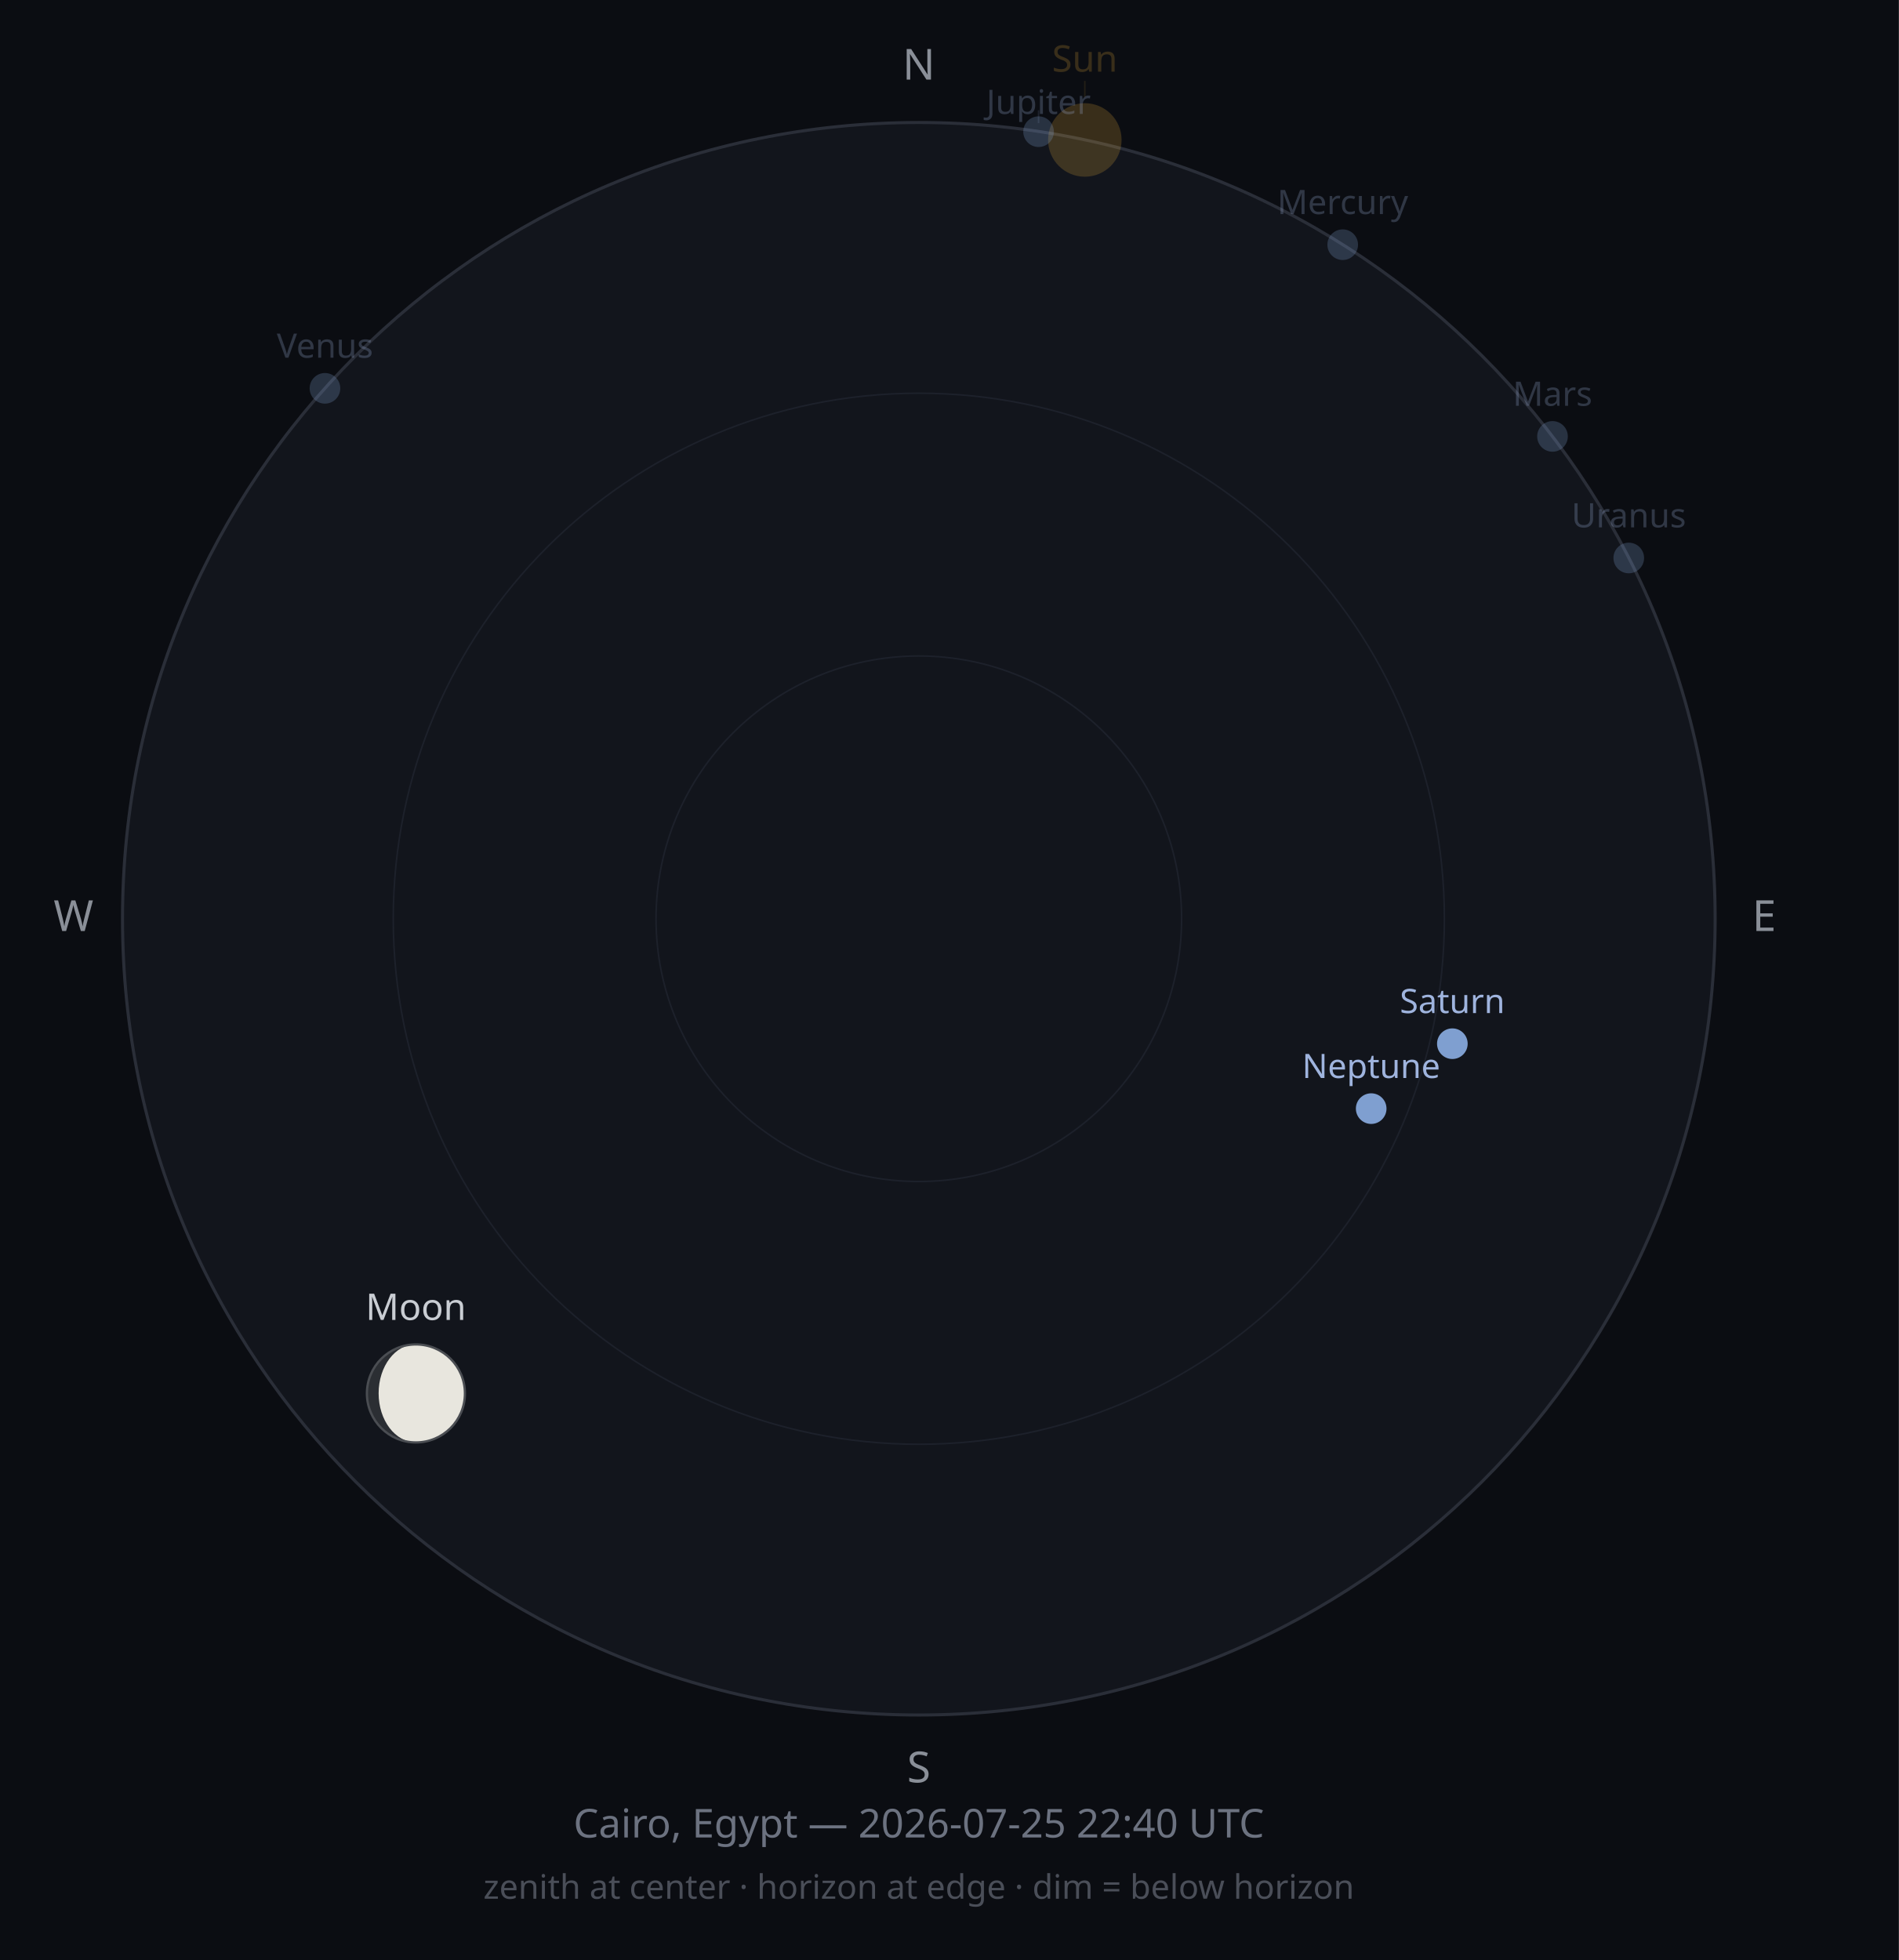
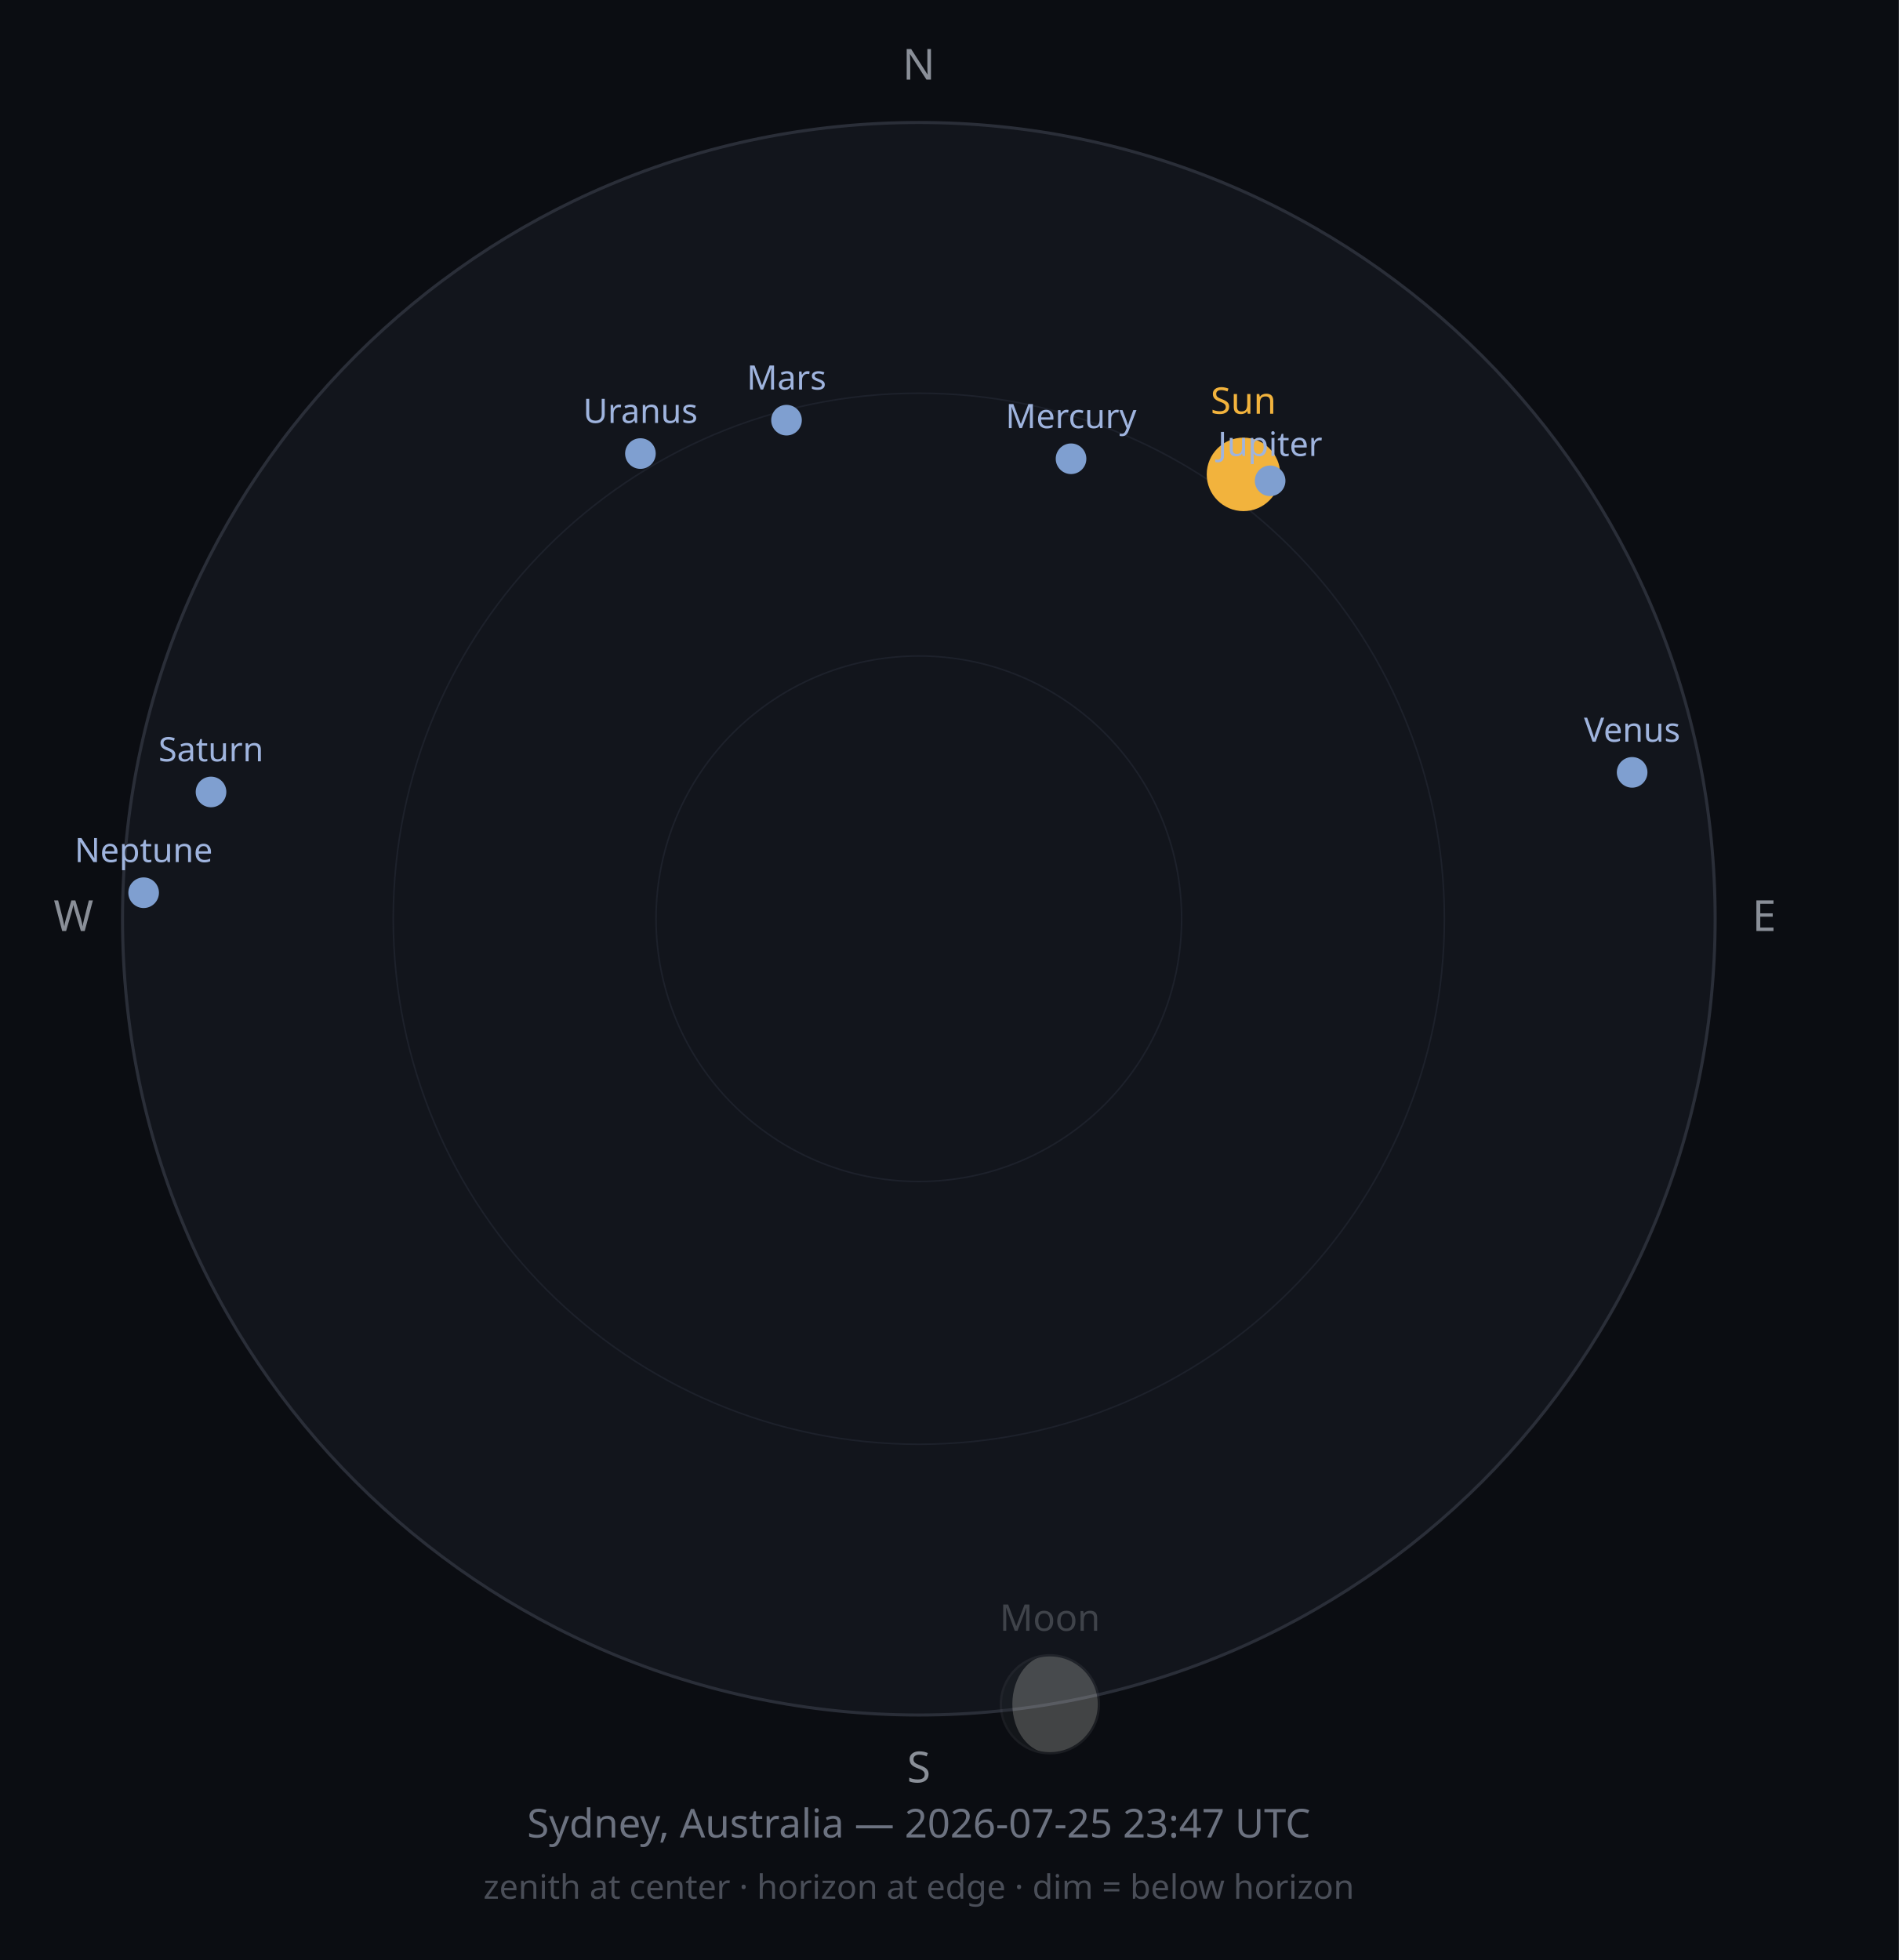
<svg xmlns="http://www.w3.org/2000/svg" width="620" height="640" viewBox="0 0 620 640">
  <rect width="620" height="640" fill="#0B0D12" />
  <circle cx="300" cy="300" r="260" fill="#12151C" stroke="#2A2E38" stroke-width="1" />
  <circle cx="300" cy="300" r="171.6" fill="none" stroke="#1D212B" stroke-width="0.5" />
  <circle cx="300" cy="300" r="85.8" fill="none" stroke="#1D212B" stroke-width="0.5" />
  <text x="300" y="26" font-size="14" fill="#8A8F98" text-anchor="middle" font-family="sans-serif">N</text>
  <text x="576" y="304" font-size="14" fill="#8A8F98" text-anchor="middle" font-family="sans-serif">E</text>
  <text x="300" y="582" font-size="14" fill="#8A8F98" text-anchor="middle" font-family="sans-serif">S</text>
  <text x="24" y="304" font-size="14" fill="#8A8F98" text-anchor="middle" font-family="sans-serif">W</text>
-   <circle cx="354.2" cy="45.7" r="12" fill="#F2B33D" opacity="0.2" />
-   <line x1="354.2" y1="31.7" x2="354.2" y2="26.4" stroke="#F2B33D" stroke-width="0.5" opacity="0.10" />
-   <text x="354.2" y="23.4" font-size="12" fill="#F2B33D" opacity="0.2" text-anchor="middle" font-family="sans-serif">Sun</text>
-   <g opacity="1">
-     <circle cx="135.8" cy="455.0" r="16" fill="#2B2E33" />
-     <path d="M135.771,438.952 A16,16 0 0,1 135.771,470.952 A12.149,16 0 0,1 135.771,438.952 Z" fill="#E8E6DE" />
-     <circle cx="135.8" cy="455.0" r="16" fill="none" stroke="#4A4D52" stroke-width="0.75" />
+   <circle cx="406.0" cy="154.9" r="12" fill="#F2B33D" opacity="1" />
+   <text x="406.0" y="135.1" font-size="12" fill="#F2B33D" opacity="1" text-anchor="middle" font-family="sans-serif">Sun</text>
+   <g opacity="0.25">
+     <circle cx="342.8" cy="556.5" r="16" fill="#2B2E33" />
+     <path d="M342.776,540.457 A16,16 0 0,1 342.776,572.457 A12.239,16 0 0,1 342.776,540.457 Z" fill="#E8E6DE" />
+     <circle cx="342.8" cy="556.5" r="16" fill="none" stroke="#4A4D52" stroke-width="0.75" />
  </g>
-   <text x="135.8" y="431.0" font-size="12" fill="#C9CDD3" opacity="1" text-anchor="middle" font-family="sans-serif">Moon</text>
-   <circle cx="438.4" cy="79.9" r="5" fill="#7F9FD0" opacity="0.25" />
-   <text x="438.4" y="69.9" font-size="11" fill="#9FB4DE" opacity="0.25" text-anchor="middle" font-family="sans-serif">Mercury</text>
-   <circle cx="106.1" cy="126.8" r="5" fill="#7F9FD0" opacity="0.25" />
-   <text x="106.1" y="116.8" font-size="11" fill="#9FB4DE" opacity="0.25" text-anchor="middle" font-family="sans-serif">Venus</text>
-   <circle cx="506.9" cy="142.5" r="5" fill="#7F9FD0" opacity="0.25" />
-   <text x="506.9" y="132.5" font-size="11" fill="#9FB4DE" opacity="0.25" text-anchor="middle" font-family="sans-serif">Mars</text>
-   <circle cx="339.1" cy="43.0" r="5" fill="#7F9FD0" opacity="0.25" />
-   <line x1="339.1" y1="36.0" x2="339.1" y2="40.2" stroke="#9FB4DE" stroke-width="0.5" opacity="0.13" />
-   <text x="339.1" y="37.2" font-size="11" fill="#9FB4DE" opacity="0.25" text-anchor="middle" font-family="sans-serif">Jupiter</text>
-   <circle cx="474.2" cy="340.8" r="5" fill="#7F9FD0" opacity="1" />
-   <text x="474.2" y="330.8" font-size="11" fill="#9FB4DE" opacity="1" text-anchor="middle" font-family="sans-serif">Saturn</text>
-   <circle cx="531.8" cy="182.2" r="5" fill="#7F9FD0" opacity="0.25" />
-   <text x="531.8" y="172.2" font-size="11" fill="#9FB4DE" opacity="0.25" text-anchor="middle" font-family="sans-serif">Uranus</text>
-   <circle cx="447.7" cy="362.0" r="5" fill="#7F9FD0" opacity="1" />
-   <text x="447.7" y="352.0" font-size="11" fill="#9FB4DE" opacity="1" text-anchor="middle" font-family="sans-serif">Neptune</text>
-   <text x="300" y="600" font-size="13" fill="#6C7280" text-anchor="middle" font-family="sans-serif">Cairo, Egypt — 2026-07-25 22:40 UTC</text>
+   <text x="342.8" y="532.5" font-size="12" fill="#C9CDD3" opacity="0.25" text-anchor="middle" font-family="sans-serif">Moon</text>
+   <circle cx="349.7" cy="149.8" r="5" fill="#7F9FD0" opacity="1" />
+   <text x="349.7" y="139.8" font-size="11" fill="#9FB4DE" opacity="1" text-anchor="middle" font-family="sans-serif">Mercury</text>
+   <circle cx="532.9" cy="252.2" r="5" fill="#7F9FD0" opacity="1" />
+   <text x="532.9" y="242.2" font-size="11" fill="#9FB4DE" opacity="1" text-anchor="middle" font-family="sans-serif">Venus</text>
+   <circle cx="256.8" cy="137.2" r="5" fill="#7F9FD0" opacity="1" />
+   <text x="256.8" y="127.2" font-size="11" fill="#9FB4DE" opacity="1" text-anchor="middle" font-family="sans-serif">Mars</text>
+   <circle cx="414.7" cy="157.0" r="5" fill="#7F9FD0" opacity="1" />
+   <text x="414.7" y="148.9" font-size="11" fill="#9FB4DE" opacity="1" text-anchor="middle" font-family="sans-serif">Jupiter</text>
+   <circle cx="68.9" cy="258.6" r="5" fill="#7F9FD0" opacity="1" />
+   <text x="68.9" y="248.6" font-size="11" fill="#9FB4DE" opacity="1" text-anchor="middle" font-family="sans-serif">Saturn</text>
+   <circle cx="209.1" cy="148.1" r="5" fill="#7F9FD0" opacity="1" />
+   <text x="209.1" y="138.1" font-size="11" fill="#9FB4DE" opacity="1" text-anchor="middle" font-family="sans-serif">Uranus</text>
+   <circle cx="46.9" cy="291.5" r="5" fill="#7F9FD0" opacity="1" />
+   <text x="46.9" y="281.5" font-size="11" fill="#9FB4DE" opacity="1" text-anchor="middle" font-family="sans-serif">Neptune</text>
+   <text x="300" y="600" font-size="13" fill="#6C7280" text-anchor="middle" font-family="sans-serif">Sydney, Australia — 2026-07-25 23:47 UTC</text>
  <text x="300" y="620" font-size="11" fill="#4A4E58" text-anchor="middle" font-family="sans-serif">zenith at center · horizon at edge · dim = below horizon</text>
</svg>
